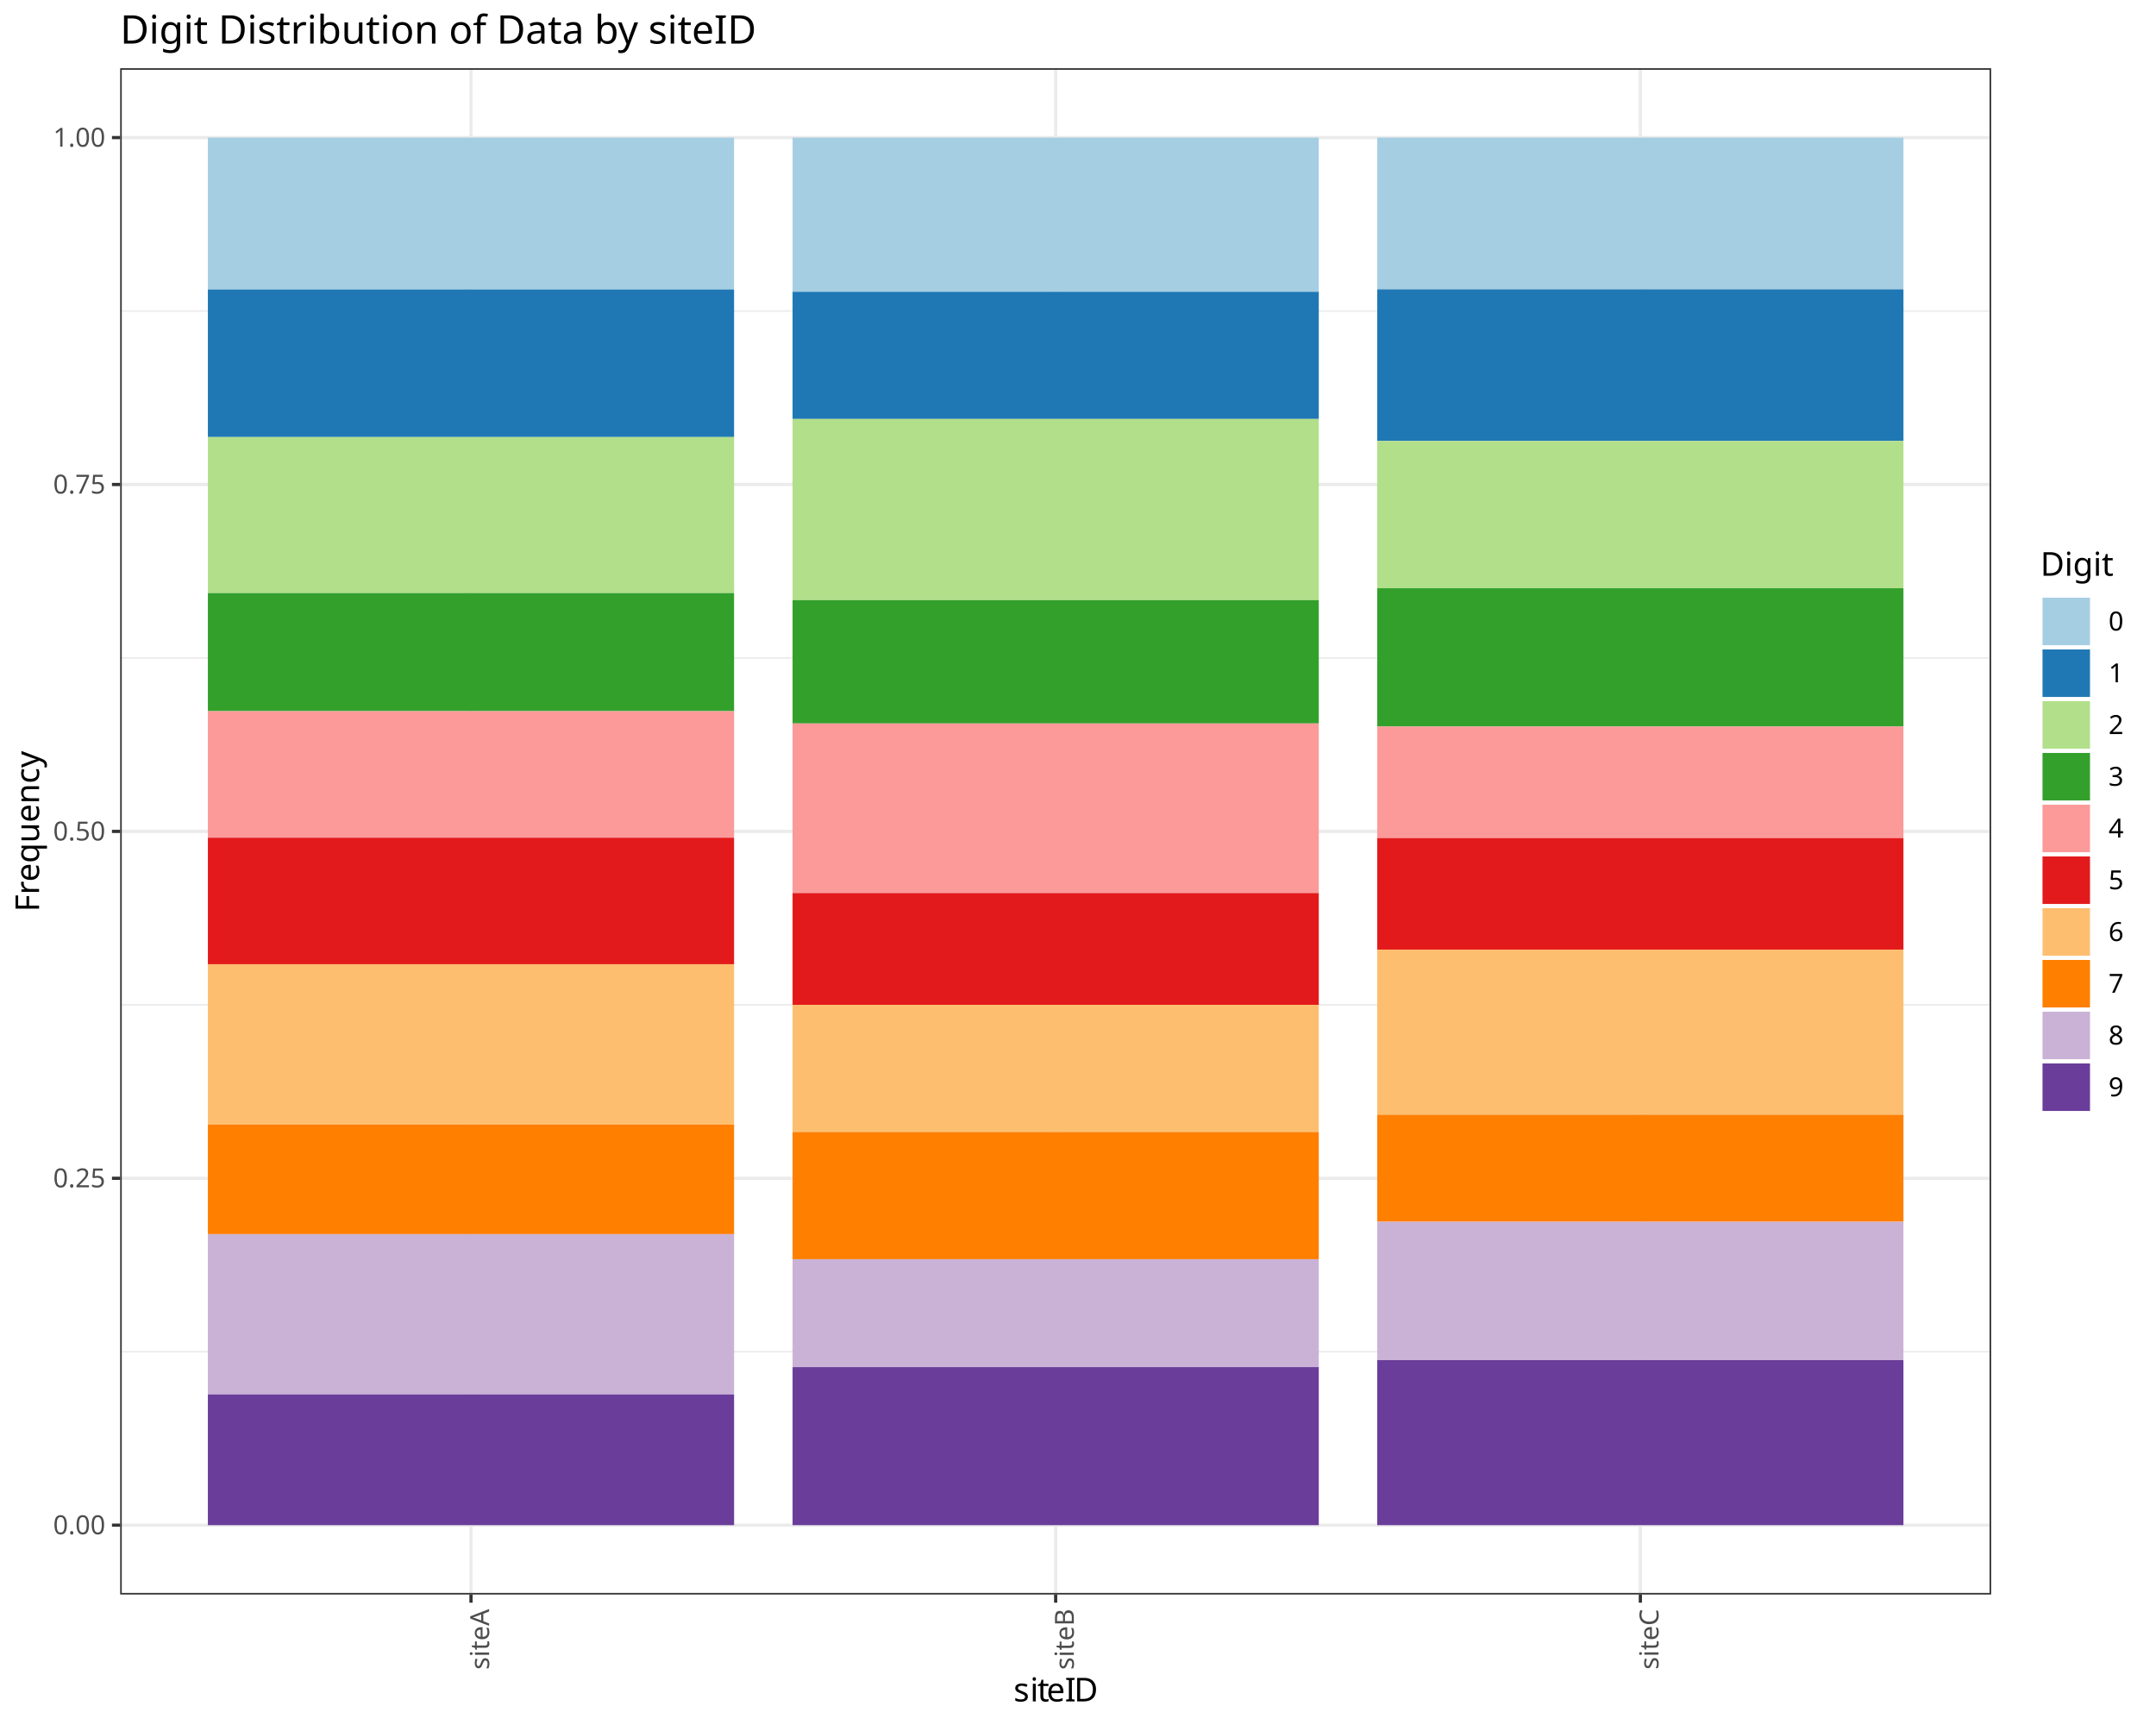
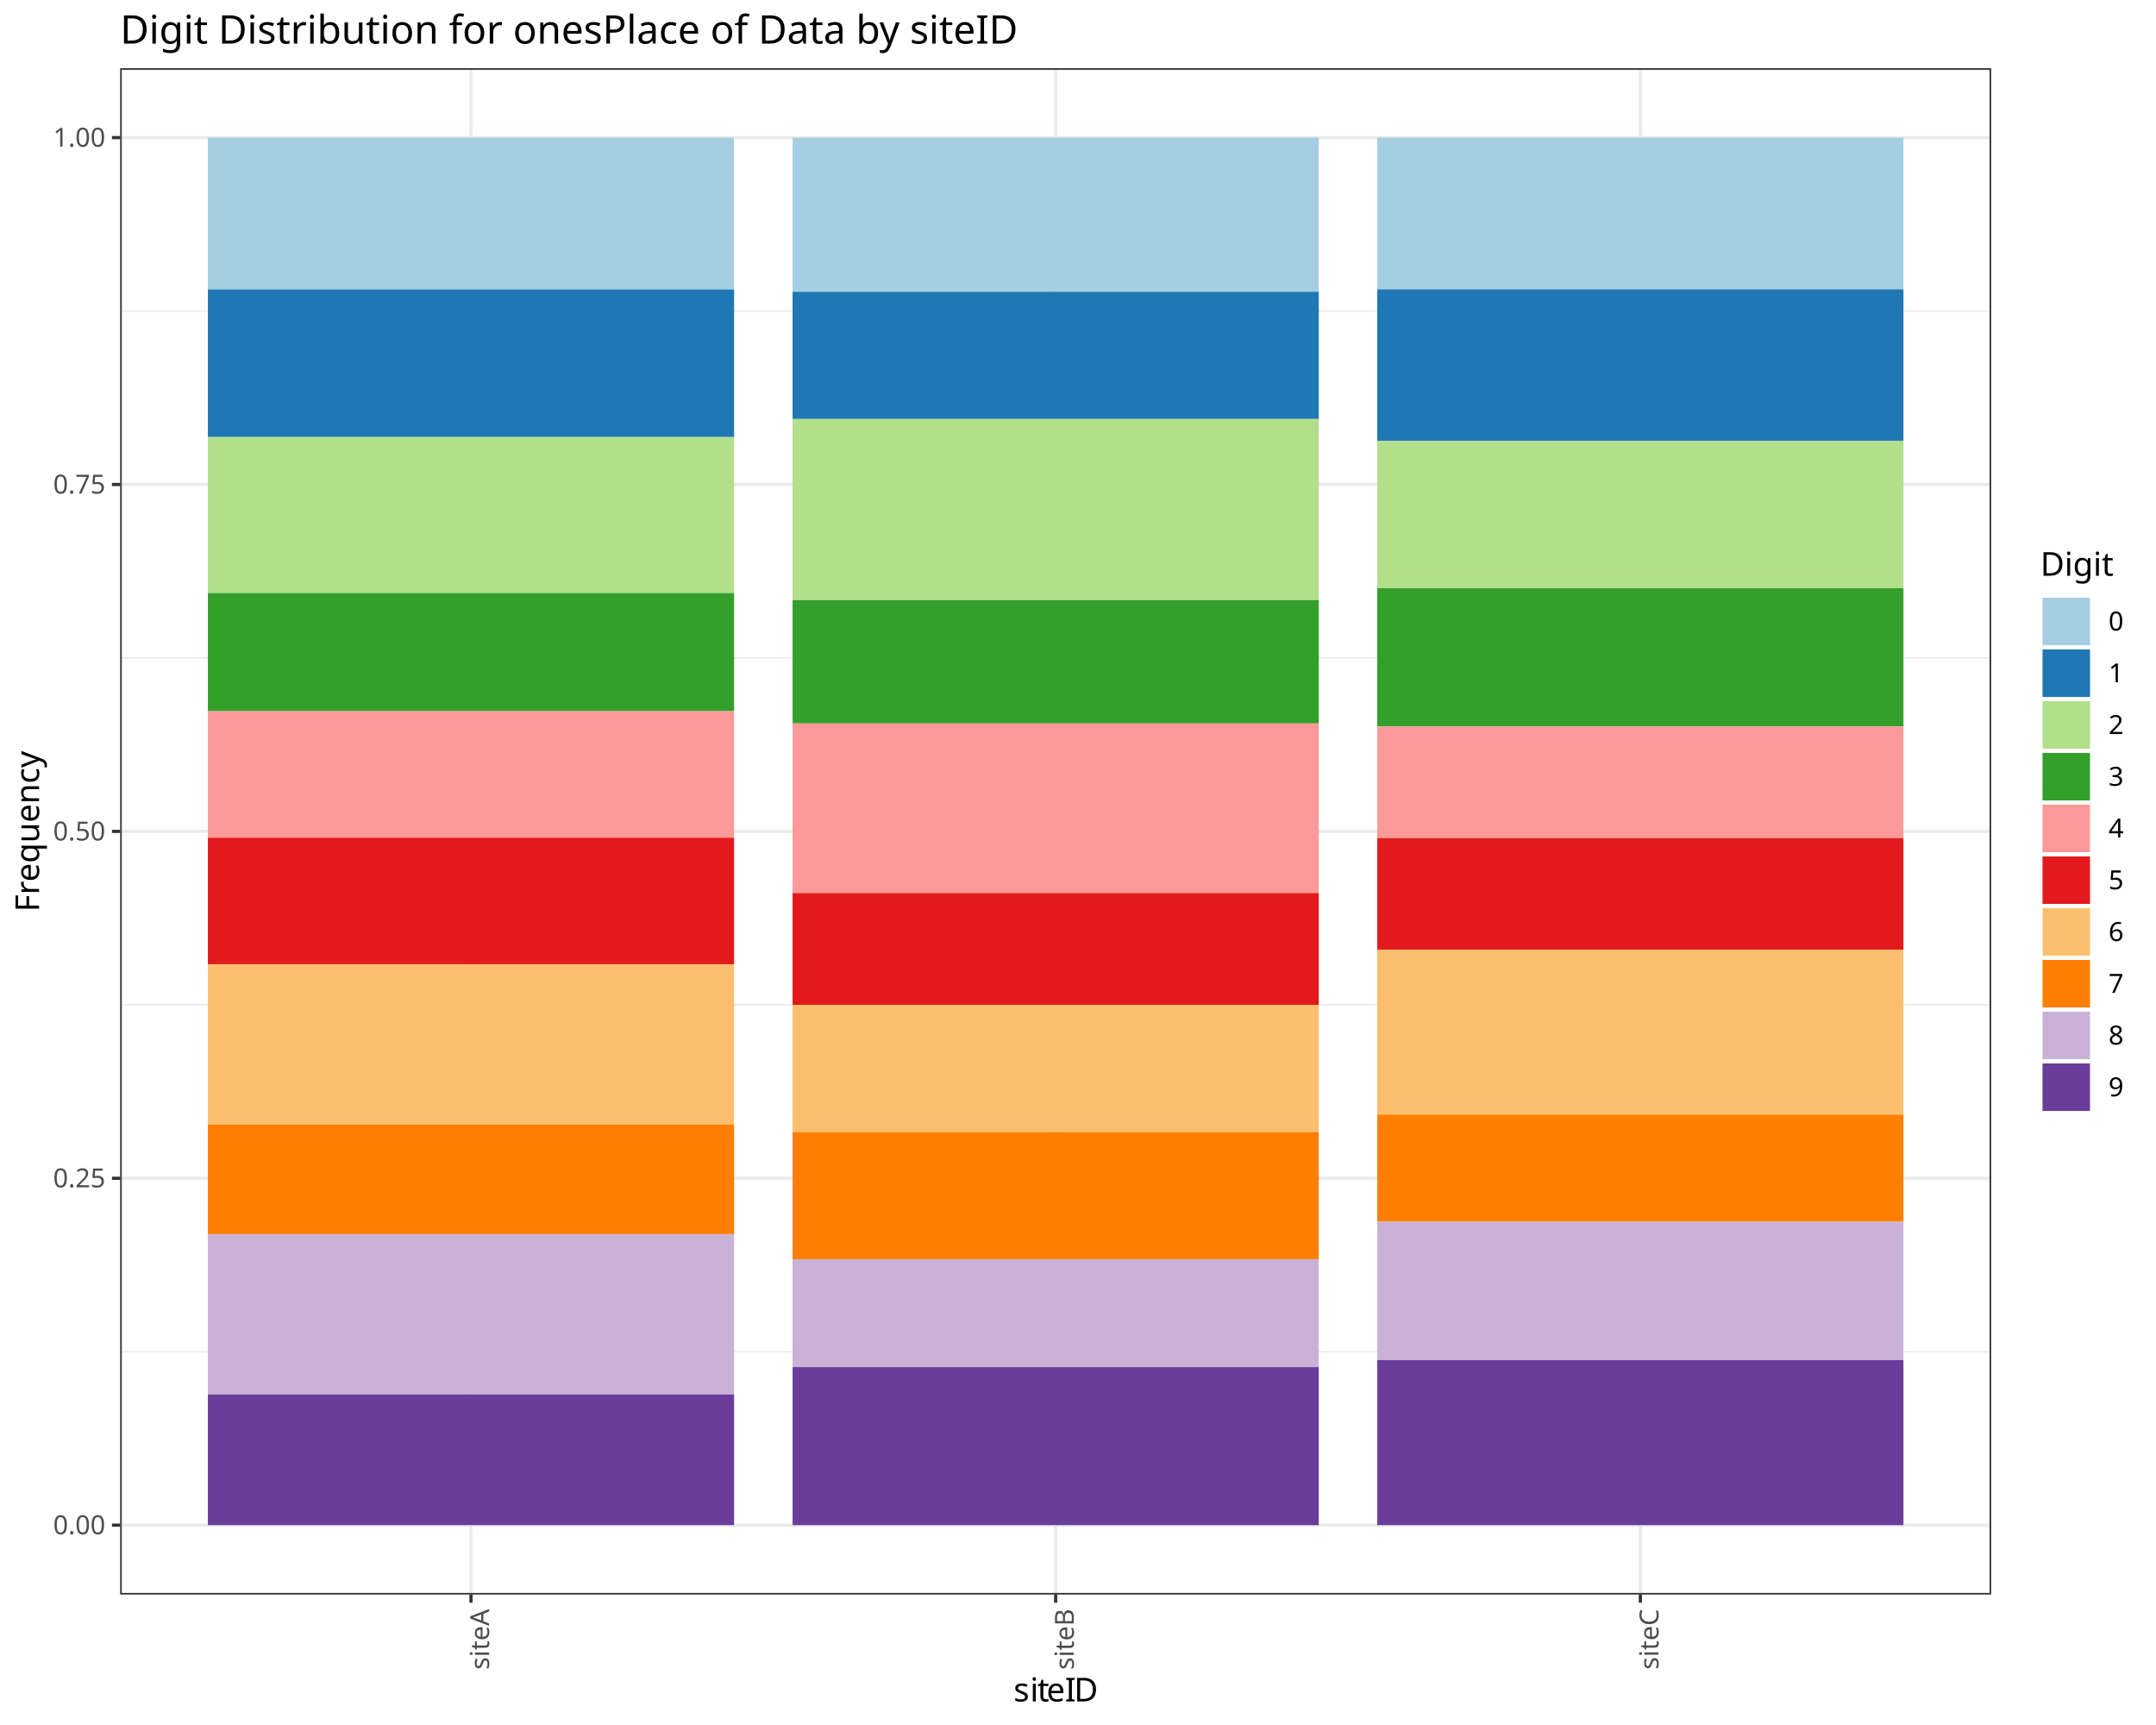
<svg xmlns="http://www.w3.org/2000/svg" class="svglite" data-engine-version="2.0" width="720.00pt" height="576.00pt" viewBox="0 0 720.00 576.00">
  <defs>
    <style type="text/css">
    .svglite line, .svglite polyline, .svglite polygon, .svglite path, .svglite rect, .svglite circle {
      fill: none;
      stroke: #000000;
      stroke-linecap: round;
      stroke-linejoin: round;
      stroke-miterlimit: 10.00;
    }
  </style>
  </defs>
  <rect width="100%" height="100%" style="stroke: none; fill: #FFFFFF;" />
  <defs>
    <clipPath id="cpMC4wMHw3MjAuMDB8MC4wMHw1NzYuMDA=">
      <rect x="0.00" y="0.00" width="720.00" height="576.00" />
    </clipPath>
  </defs>
  <g clip-path="url(#cpMC4wMHw3MjAuMDB8MC4wMHw1NzYuMDA=)">
    <rect x="0.00" y="0.00" width="720.00" height="576.00" style="stroke-width: 1.07; stroke: #FFFFFF; fill: #FFFFFF;" />
  </g>
  <defs>
    <clipPath id="cpNDAuMTN8NjY0Ljk1fDIyLjc4fDUzMi40Mw==">
      <rect x="40.13" y="22.78" width="624.82" height="509.65" />
    </clipPath>
  </defs>
  <g clip-path="url(#cpNDAuMTN8NjY0Ljk1fDIyLjc4fDUzMi40Mw==)">
    <rect x="40.13" y="22.78" width="624.82" height="509.65" style="stroke-width: 1.07; stroke: none; fill: #FFFFFF;" />
    <polyline points="40.13,451.35 664.95,451.35 " style="stroke-width: 0.53; stroke: #EBEBEB; stroke-linecap: butt;" />
    <polyline points="40.13,335.52 664.95,335.52 " style="stroke-width: 0.53; stroke: #EBEBEB; stroke-linecap: butt;" />
    <polyline points="40.13,219.69 664.95,219.69 " style="stroke-width: 0.53; stroke: #EBEBEB; stroke-linecap: butt;" />
    <polyline points="40.13,103.86 664.95,103.86 " style="stroke-width: 0.53; stroke: #EBEBEB; stroke-linecap: butt;" />
    <polyline points="40.13,509.27 664.95,509.27 " style="stroke-width: 1.07; stroke: #EBEBEB; stroke-linecap: butt;" />
    <polyline points="40.13,393.44 664.95,393.44 " style="stroke-width: 1.07; stroke: #EBEBEB; stroke-linecap: butt;" />
    <polyline points="40.13,277.61 664.95,277.61 " style="stroke-width: 1.07; stroke: #EBEBEB; stroke-linecap: butt;" />
    <polyline points="40.13,161.78 664.95,161.78 " style="stroke-width: 1.07; stroke: #EBEBEB; stroke-linecap: butt;" />
    <polyline points="40.13,45.95 664.95,45.95 " style="stroke-width: 1.07; stroke: #EBEBEB; stroke-linecap: butt;" />
    <polyline points="157.29,532.43 157.29,22.78 " style="stroke-width: 1.07; stroke: #EBEBEB; stroke-linecap: butt;" />
    <polyline points="352.54,532.43 352.54,22.78 " style="stroke-width: 1.07; stroke: #EBEBEB; stroke-linecap: butt;" />
    <polyline points="547.80,532.43 547.80,22.78 " style="stroke-width: 1.07; stroke: #EBEBEB; stroke-linecap: butt;" />
    <rect x="69.42" y="45.95" width="175.73" height="50.70" style="stroke-width: 1.07; stroke: none; stroke-linecap: butt; stroke-linejoin: miter; fill: #A6CEE3;" />
    <rect x="69.42" y="96.65" width="175.73" height="49.29" style="stroke-width: 1.07; stroke: none; stroke-linecap: butt; stroke-linejoin: miter; fill: #1F78B4;" />
    <rect x="69.42" y="145.94" width="175.73" height="52.11" style="stroke-width: 1.07; stroke: none; stroke-linecap: butt; stroke-linejoin: miter; fill: #B2DF8A;" />
    <rect x="69.42" y="198.04" width="175.73" height="39.43" style="stroke-width: 1.07; stroke: none; stroke-linecap: butt; stroke-linejoin: miter; fill: #33A02C;" />
    <rect x="69.42" y="237.47" width="175.73" height="42.25" style="stroke-width: 1.07; stroke: none; stroke-linecap: butt; stroke-linejoin: miter; fill: #FB9A99;" />
    <rect x="69.42" y="279.72" width="175.73" height="42.25" style="stroke-width: 1.07; stroke: none; stroke-linecap: butt; stroke-linejoin: miter; fill: #E31A1C;" />
    <rect x="69.42" y="321.97" width="175.73" height="53.51" style="stroke-width: 1.07; stroke: none; stroke-linecap: butt; stroke-linejoin: miter; fill: #FDBF6F;" />
    <rect x="69.42" y="375.48" width="175.73" height="36.61" style="stroke-width: 1.07; stroke: none; stroke-linecap: butt; stroke-linejoin: miter; fill: #FF7F00;" />
    <rect x="69.42" y="412.10" width="175.73" height="53.51" style="stroke-width: 1.07; stroke: none; stroke-linecap: butt; stroke-linejoin: miter; fill: #CAB2D6;" />
    <rect x="69.42" y="465.61" width="175.73" height="43.66" style="stroke-width: 1.07; stroke: none; stroke-linecap: butt; stroke-linejoin: miter; fill: #6A3D9A;" />
    <rect x="264.68" y="45.95" width="175.73" height="51.48" style="stroke-width: 1.07; stroke: none; stroke-linecap: butt; stroke-linejoin: miter; fill: #A6CEE3;" />
    <rect x="264.68" y="97.43" width="175.73" height="42.47" style="stroke-width: 1.07; stroke: none; stroke-linecap: butt; stroke-linejoin: miter; fill: #1F78B4;" />
    <rect x="264.68" y="139.90" width="175.73" height="60.49" style="stroke-width: 1.07; stroke: none; stroke-linecap: butt; stroke-linejoin: miter; fill: #B2DF8A;" />
    <rect x="264.68" y="200.39" width="175.73" height="41.18" style="stroke-width: 1.07; stroke: none; stroke-linecap: butt; stroke-linejoin: miter; fill: #33A02C;" />
    <rect x="264.68" y="241.57" width="175.73" height="56.63" style="stroke-width: 1.07; stroke: none; stroke-linecap: butt; stroke-linejoin: miter; fill: #FB9A99;" />
    <rect x="264.68" y="298.20" width="175.73" height="37.32" style="stroke-width: 1.07; stroke: none; stroke-linecap: butt; stroke-linejoin: miter; fill: #E31A1C;" />
    <rect x="264.68" y="335.52" width="175.73" height="42.47" style="stroke-width: 1.07; stroke: none; stroke-linecap: butt; stroke-linejoin: miter; fill: #FDBF6F;" />
    <rect x="264.68" y="377.99" width="175.73" height="42.47" style="stroke-width: 1.07; stroke: none; stroke-linecap: butt; stroke-linejoin: miter; fill: #FF7F00;" />
    <rect x="264.68" y="420.47" width="175.73" height="36.04" style="stroke-width: 1.07; stroke: none; stroke-linecap: butt; stroke-linejoin: miter; fill: #CAB2D6;" />
    <rect x="264.68" y="456.50" width="175.73" height="52.77" style="stroke-width: 1.07; stroke: none; stroke-linecap: butt; stroke-linejoin: miter; fill: #6A3D9A;" />
    <rect x="459.93" y="45.95" width="175.73" height="50.65" style="stroke-width: 1.07; stroke: none; stroke-linecap: butt; stroke-linejoin: miter; fill: #A6CEE3;" />
    <rect x="459.93" y="96.60" width="175.73" height="50.65" style="stroke-width: 1.07; stroke: none; stroke-linecap: butt; stroke-linejoin: miter; fill: #1F78B4;" />
    <rect x="459.93" y="147.25" width="175.73" height="49.16" style="stroke-width: 1.07; stroke: none; stroke-linecap: butt; stroke-linejoin: miter; fill: #B2DF8A;" />
    <rect x="459.93" y="196.42" width="175.73" height="46.18" style="stroke-width: 1.07; stroke: none; stroke-linecap: butt; stroke-linejoin: miter; fill: #33A02C;" />
    <rect x="459.93" y="242.60" width="175.73" height="37.24" style="stroke-width: 1.07; stroke: none; stroke-linecap: butt; stroke-linejoin: miter; fill: #FB9A99;" />
    <rect x="459.93" y="279.84" width="175.73" height="37.24" style="stroke-width: 1.07; stroke: none; stroke-linecap: butt; stroke-linejoin: miter; fill: #E31A1C;" />
    <rect x="459.93" y="317.09" width="175.73" height="55.12" style="stroke-width: 1.07; stroke: none; stroke-linecap: butt; stroke-linejoin: miter; fill: #FDBF6F;" />
    <rect x="459.93" y="372.21" width="175.73" height="35.75" style="stroke-width: 1.07; stroke: none; stroke-linecap: butt; stroke-linejoin: miter; fill: #FF7F00;" />
    <rect x="459.93" y="407.96" width="175.73" height="46.18" style="stroke-width: 1.07; stroke: none; stroke-linecap: butt; stroke-linejoin: miter; fill: #CAB2D6;" />
    <rect x="459.93" y="454.15" width="175.73" height="55.12" style="stroke-width: 1.07; stroke: none; stroke-linecap: butt; stroke-linejoin: miter; fill: #6A3D9A;" />
    <rect x="40.13" y="22.78" width="624.82" height="509.65" style="stroke-width: 1.07; stroke: #333333;" />
  </g>
  <g clip-path="url(#cpMC4wMHw3MjAuMDB8MC4wMHw1NzYuMDA=)">
    <text x="35.20" y="512.30" text-anchor="end" style="font-size: 8.80px; fill: #4D4D4D; font-family: sans;" textLength="17.13px" lengthAdjust="spacingAndGlyphs">0.00</text>
    <text x="35.20" y="396.47" text-anchor="end" style="font-size: 8.80px; fill: #4D4D4D; font-family: sans;" textLength="17.13px" lengthAdjust="spacingAndGlyphs">0.25</text>
    <text x="35.20" y="280.64" text-anchor="end" style="font-size: 8.80px; fill: #4D4D4D; font-family: sans;" textLength="17.13px" lengthAdjust="spacingAndGlyphs">0.50</text>
    <text x="35.20" y="164.81" text-anchor="end" style="font-size: 8.80px; fill: #4D4D4D; font-family: sans;" textLength="17.13px" lengthAdjust="spacingAndGlyphs">0.75</text>
    <text x="35.20" y="48.98" text-anchor="end" style="font-size: 8.80px; fill: #4D4D4D; font-family: sans;" textLength="17.13px" lengthAdjust="spacingAndGlyphs">1.00</text>
    <polyline points="37.39,509.27 40.13,509.27 " style="stroke-width: 1.07; stroke: #333333; stroke-linecap: butt;" />
    <polyline points="37.39,393.44 40.13,393.44 " style="stroke-width: 1.07; stroke: #333333; stroke-linecap: butt;" />
    <polyline points="37.39,277.61 40.13,277.61 " style="stroke-width: 1.07; stroke: #333333; stroke-linecap: butt;" />
    <polyline points="37.39,161.78 40.13,161.78 " style="stroke-width: 1.07; stroke: #333333; stroke-linecap: butt;" />
    <polyline points="37.39,45.95 40.13,45.95 " style="stroke-width: 1.07; stroke: #333333; stroke-linecap: butt;" />
    <polyline points="157.29,535.17 157.29,532.43 " style="stroke-width: 1.07; stroke: #333333; stroke-linecap: butt;" />
    <polyline points="352.54,535.17 352.54,532.43 " style="stroke-width: 1.07; stroke: #333333; stroke-linecap: butt;" />
    <polyline points="547.80,535.17 547.80,532.43 " style="stroke-width: 1.07; stroke: #333333; stroke-linecap: butt;" />
    <text transform="translate(163.34,547.39) rotate(-90)" text-anchor="middle" style="font-size: 8.80px; fill: #4D4D4D; font-family: sans;" textLength="19.57px" lengthAdjust="spacingAndGlyphs">siteA</text>
    <text transform="translate(358.60,547.39) rotate(-90)" text-anchor="middle" style="font-size: 8.80px; fill: #4D4D4D; font-family: sans;" textLength="19.57px" lengthAdjust="spacingAndGlyphs">siteB</text>
    <text transform="translate(553.85,547.39) rotate(-90)" text-anchor="middle" style="font-size: 8.80px; fill: #4D4D4D; font-family: sans;" textLength="20.05px" lengthAdjust="spacingAndGlyphs">siteC</text>
    <text x="338.48" y="568.13" style="font-size: 11.00px; font-family: sans;" textLength="5.50px" lengthAdjust="spacingAndGlyphs">s</text>
    <text x="343.98" y="568.13" style="font-size: 11.00px; font-family: sans;" textLength="2.44px" lengthAdjust="spacingAndGlyphs">i</text>
    <text x="346.43" y="568.13" style="font-size: 11.00px; font-family: sans;" textLength="3.06px" lengthAdjust="spacingAndGlyphs">t</text>
    <text x="349.48" y="568.13" style="font-size: 11.00px; font-family: sans;" textLength="6.12px" lengthAdjust="spacingAndGlyphs">e</text>
    <text x="355.60" y="568.13" style="font-size: 11.00px; font-family: sans;" textLength="3.06px" lengthAdjust="spacingAndGlyphs">I</text>
    <text x="358.66" y="568.13" style="font-size: 11.00px; font-family: sans;" textLength="7.95px" lengthAdjust="spacingAndGlyphs">D</text>
    <text transform="translate(13.05,277.61) rotate(-90)" text-anchor="middle" style="font-size: 11.00px; font-family: sans;" textLength="51.98px" lengthAdjust="spacingAndGlyphs">Frequency</text>
    <rect x="675.91" y="178.06" width="38.61" height="199.09" style="stroke-width: 1.07; stroke: none; fill: #FFFFFF;" />
    <text x="681.39" y="192.25" style="font-size: 11.00px; font-family: sans;" textLength="22.00px" lengthAdjust="spacingAndGlyphs">Digit</text>
    <rect x="681.39" y="198.88" width="17.28" height="17.28" style="stroke-width: 1.07; stroke: none; fill: #FFFFFF;" />
    <rect x="682.10" y="199.58" width="15.86" height="15.86" style="stroke-width: 1.07; stroke: none; stroke-linecap: butt; stroke-linejoin: miter; fill: #A6CEE3;" />
    <rect x="681.39" y="216.16" width="17.28" height="17.28" style="stroke-width: 1.07; stroke: none; fill: #FFFFFF;" />
    <rect x="682.10" y="216.86" width="15.86" height="15.86" style="stroke-width: 1.07; stroke: none; stroke-linecap: butt; stroke-linejoin: miter; fill: #1F78B4;" />
    <rect x="681.39" y="233.44" width="17.28" height="17.28" style="stroke-width: 1.07; stroke: none; fill: #FFFFFF;" />
    <rect x="682.10" y="234.14" width="15.86" height="15.86" style="stroke-width: 1.07; stroke: none; stroke-linecap: butt; stroke-linejoin: miter; fill: #B2DF8A;" />
    <rect x="681.39" y="250.72" width="17.28" height="17.28" style="stroke-width: 1.07; stroke: none; fill: #FFFFFF;" />
    <rect x="682.10" y="251.42" width="15.86" height="15.86" style="stroke-width: 1.07; stroke: none; stroke-linecap: butt; stroke-linejoin: miter; fill: #33A02C;" />
    <rect x="681.39" y="268.00" width="17.28" height="17.28" style="stroke-width: 1.07; stroke: none; fill: #FFFFFF;" />
    <rect x="682.10" y="268.70" width="15.86" height="15.86" style="stroke-width: 1.07; stroke: none; stroke-linecap: butt; stroke-linejoin: miter; fill: #FB9A99;" />
    <rect x="681.39" y="285.28" width="17.28" height="17.28" style="stroke-width: 1.07; stroke: none; fill: #FFFFFF;" />
    <rect x="682.10" y="285.98" width="15.86" height="15.86" style="stroke-width: 1.07; stroke: none; stroke-linecap: butt; stroke-linejoin: miter; fill: #E31A1C;" />
    <rect x="681.39" y="302.56" width="17.28" height="17.28" style="stroke-width: 1.07; stroke: none; fill: #FFFFFF;" />
    <rect x="682.10" y="303.26" width="15.86" height="15.86" style="stroke-width: 1.07; stroke: none; stroke-linecap: butt; stroke-linejoin: miter; fill: #FDBF6F;" />
    <rect x="681.39" y="319.84" width="17.28" height="17.28" style="stroke-width: 1.07; stroke: none; fill: #FFFFFF;" />
    <rect x="682.10" y="320.54" width="15.86" height="15.86" style="stroke-width: 1.07; stroke: none; stroke-linecap: butt; stroke-linejoin: miter; fill: #FF7F00;" />
    <rect x="681.39" y="337.12" width="17.28" height="17.28" style="stroke-width: 1.07; stroke: none; fill: #FFFFFF;" />
    <rect x="682.10" y="337.82" width="15.86" height="15.86" style="stroke-width: 1.07; stroke: none; stroke-linecap: butt; stroke-linejoin: miter; fill: #CAB2D6;" />
    <rect x="681.39" y="354.40" width="17.28" height="17.28" style="stroke-width: 1.07; stroke: none; fill: #FFFFFF;" />
    <rect x="682.10" y="355.10" width="15.86" height="15.86" style="stroke-width: 1.07; stroke: none; stroke-linecap: butt; stroke-linejoin: miter; fill: #6A3D9A;" />
    <text x="704.15" y="210.54" style="font-size: 8.80px; font-family: sans;" textLength="4.89px" lengthAdjust="spacingAndGlyphs">0</text>
    <text x="704.15" y="227.82" style="font-size: 8.80px; font-family: sans;" textLength="4.89px" lengthAdjust="spacingAndGlyphs">1</text>
    <text x="704.15" y="245.10" style="font-size: 8.80px; font-family: sans;" textLength="4.89px" lengthAdjust="spacingAndGlyphs">2</text>
    <text x="704.15" y="262.38" style="font-size: 8.80px; font-family: sans;" textLength="4.89px" lengthAdjust="spacingAndGlyphs">3</text>
    <text x="704.15" y="279.66" style="font-size: 8.80px; font-family: sans;" textLength="4.89px" lengthAdjust="spacingAndGlyphs">4</text>
    <text x="704.15" y="296.94" style="font-size: 8.80px; font-family: sans;" textLength="4.89px" lengthAdjust="spacingAndGlyphs">5</text>
    <text x="704.15" y="314.22" style="font-size: 8.80px; font-family: sans;" textLength="4.89px" lengthAdjust="spacingAndGlyphs">6</text>
    <text x="704.15" y="331.50" style="font-size: 8.80px; font-family: sans;" textLength="4.89px" lengthAdjust="spacingAndGlyphs">7</text>
    <text x="704.15" y="348.78" style="font-size: 8.80px; font-family: sans;" textLength="4.89px" lengthAdjust="spacingAndGlyphs">8</text>
    <text x="704.15" y="366.06" style="font-size: 8.80px; font-family: sans;" textLength="4.89px" lengthAdjust="spacingAndGlyphs">9</text>
-     <text x="40.13" y="14.56" style="font-size: 13.20px; font-family: sans;" textLength="197.36px" lengthAdjust="spacingAndGlyphs">Digit Distribution of Data by siteID</text>
+     <text x="40.13" y="14.56" style="font-size: 13.20px; font-family: sans;" textLength="281.75px" lengthAdjust="spacingAndGlyphs">Digit Distribution for onesPlace of Data by siteID</text>
  </g>
</svg>
